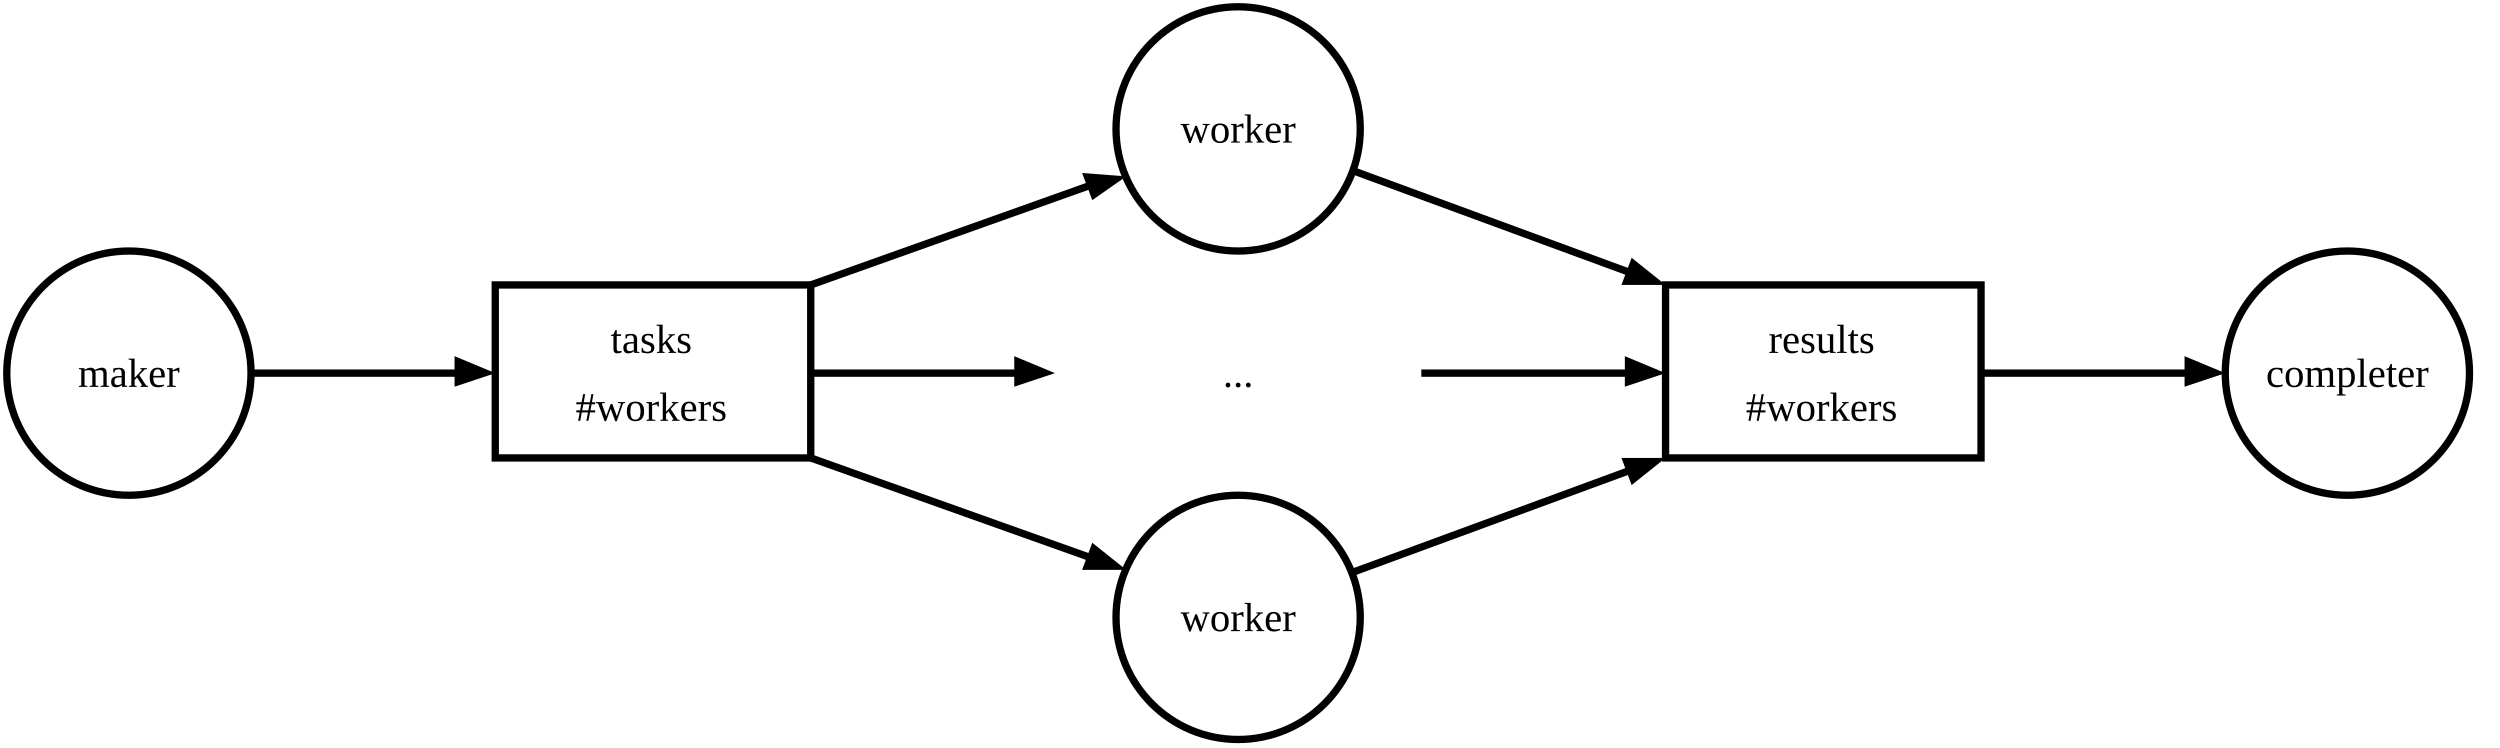
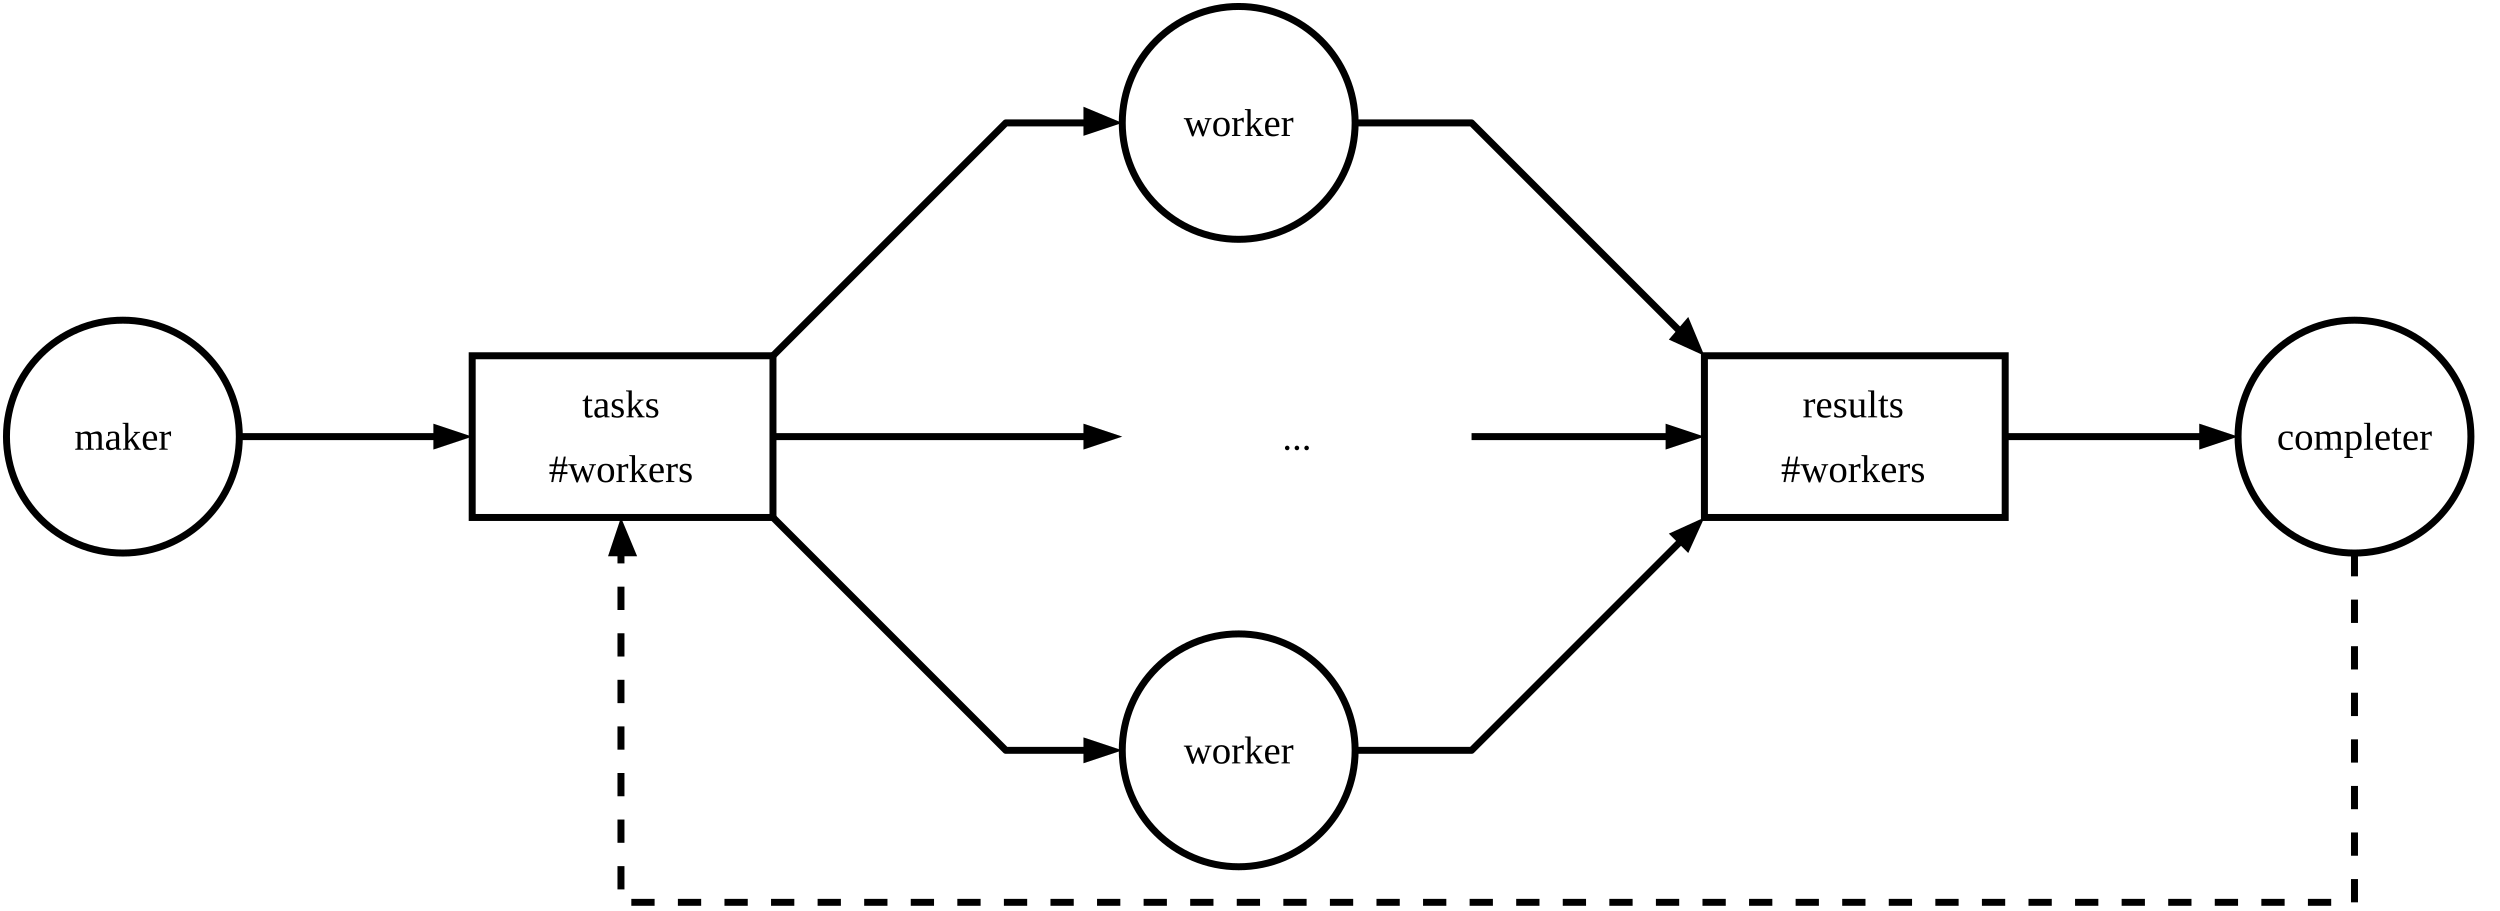
- <svg xmlns="http://www.w3.org/2000/svg" class="pikchr" viewBox="0 0 736.992 220.32">
-   <circle cx="38" cy="110" r="36" style="fill:none;stroke-width:2.16;stroke:rgb(0,0,0);" />
-   <text x="38" y="110" text-anchor="middle" fill="rgb(0,0,0)" dominant-baseline="central">maker</text>
-   <polygon points="146,110 134,114 134,105" style="fill:rgb(0,0,0)" />
-   <path d="M74,110L140,110" style="fill:none;stroke-width:2.16;stroke:rgb(0,0,0);" />
-   <path d="M146,135L239,135L239,84L146,84Z" style="fill:none;stroke-width:2.16;stroke:rgb(0,0,0);" />
-   <text x="192" y="100" text-anchor="middle" fill="rgb(0,0,0)" dominant-baseline="central">tasks</text>
-   <text x="192" y="120" text-anchor="middle" fill="rgb(0,0,0)" dominant-baseline="central">#workers</text>
-   <polygon points="311,110 299,114 299,105" style="fill:rgb(0,0,0)" />
-   <path d="M239,110L305,110" style="fill:none;stroke-width:2.16;stroke:rgb(0,0,0);" />
-   <circle cx="365" cy="38" r="36" style="fill:none;stroke-width:2.16;stroke:rgb(0,0,0);" />
-   <text x="365" y="38" text-anchor="middle" fill="rgb(0,0,0)" dominant-baseline="central">worker</text>
-   <text x="365" y="110" text-anchor="middle" fill="rgb(0,0,0)" dominant-baseline="central">...</text>
-   <circle cx="365" cy="182" r="36" style="fill:none;stroke-width:2.16;stroke:rgb(0,0,0);" />
-   <text x="365" y="182" text-anchor="middle" fill="rgb(0,0,0)" dominant-baseline="central">worker</text>
-   <polygon points="491,110 479,114 479,105" style="fill:rgb(0,0,0)" />
-   <path d="M419,110L485,110" style="fill:none;stroke-width:2.16;stroke:rgb(0,0,0);" />
-   <path d="M491,135L584,135L584,84L491,84Z" style="fill:none;stroke-width:2.16;stroke:rgb(0,0,0);" />
-   <text x="537" y="100" text-anchor="middle" fill="rgb(0,0,0)" dominant-baseline="central">results</text>
-   <text x="537" y="120" text-anchor="middle" fill="rgb(0,0,0)" dominant-baseline="central">#workers</text>
-   <polygon points="656,110 644,114 644,105" style="fill:rgb(0,0,0)" />
-   <path d="M584,110L650,110" style="fill:none;stroke-width:2.16;stroke:rgb(0,0,0);" />
-   <circle cx="692" cy="110" r="36" style="fill:none;stroke-width:2.16;stroke:rgb(0,0,0);" />
-   <text x="692" y="110" text-anchor="middle" fill="rgb(0,0,0)" dominant-baseline="central">completer</text>
-   <polygon points="332,52 322,59 319,51" style="fill:rgb(0,0,0)" />
-   <path d="M239,84L326,53" style="fill:none;stroke-width:2.16;stroke:rgb(0,0,0);" />
-   <polygon points="332,168 319,168 322,160" style="fill:rgb(0,0,0)" />
-   <path d="M239,135L326,166" style="fill:none;stroke-width:2.16;stroke:rgb(0,0,0);" />
-   <polygon points="491,84 478,84 481,76" style="fill:rgb(0,0,0)" />
-   <path d="M398,50L485,82" style="fill:none;stroke-width:2.16;stroke:rgb(0,0,0);" />
-   <polygon points="491,135 481,143 478,135" style="fill:rgb(0,0,0)" />
-   <path d="M398,169L485,137" style="fill:none;stroke-width:2.16;stroke:rgb(0,0,0);" />
+ <svg xmlns="http://www.w3.org/2000/svg" class="pikchr" viewBox="0 0 772.992 281.52">
+   <circle cx="38" cy="135" r="36" style="fill:none;stroke-width:2.16;stroke:rgb(0,0,0);" />
+   <text x="38" y="135" text-anchor="middle" fill="rgb(0,0,0)" dominant-baseline="central">maker</text>
+   <polygon points="146,135 134,139 134,131" style="fill:rgb(0,0,0)" />
+   <path d="M74,135L140,135" style="fill:none;stroke-width:2.16;stroke:rgb(0,0,0);" />
+   <path d="M146,160L239,160L239,110L146,110Z" style="fill:none;stroke-width:2.16;stroke:rgb(0,0,0);" />
+   <text x="192" y="125" text-anchor="middle" fill="rgb(0,0,0)" dominant-baseline="central">tasks</text>
+   <text x="192" y="145" text-anchor="middle" fill="rgb(0,0,0)" dominant-baseline="central">#workers</text>
+   <polygon points="347,135 335,139 335,131" style="fill:rgb(0,0,0)" />
+   <path d="M239,135L341,135" style="fill:none;stroke-width:2.16;stroke:rgb(0,0,0);" />
+   <text x="401" y="135" text-anchor="middle" fill="rgb(0,0,0)" dominant-baseline="central">...</text>
+   <polygon points="527,135 515,139 515,131" style="fill:rgb(0,0,0)" />
+   <path d="M455,135L521,135" style="fill:none;stroke-width:2.16;stroke:rgb(0,0,0);" />
+   <path d="M527,160L620,160L620,110L527,110Z" style="fill:none;stroke-width:2.16;stroke:rgb(0,0,0);" />
+   <text x="573" y="125" text-anchor="middle" fill="rgb(0,0,0)" dominant-baseline="central">results</text>
+   <text x="573" y="145" text-anchor="middle" fill="rgb(0,0,0)" dominant-baseline="central">#workers</text>
+   <polygon points="692,135 680,139 680,131" style="fill:rgb(0,0,0)" />
+   <path d="M620,135L686,135" style="fill:none;stroke-width:2.16;stroke:rgb(0,0,0);" />
+   <circle cx="728" cy="135" r="36" style="fill:none;stroke-width:2.16;stroke:rgb(0,0,0);" />
+   <text x="728" y="135" text-anchor="middle" fill="rgb(0,0,0)" dominant-baseline="central">completer</text>
+   <polygon points="347,38 335,42 335,33" style="fill:rgb(0,0,0)" />
+   <path d="M239,110L311,38L341,38" style="fill:none;stroke-width:2.16;stroke-linejoin:round;stroke:rgb(0,0,0);" />
+   <circle cx="383" cy="38" r="36" style="fill:none;stroke-width:2.16;stroke:rgb(0,0,0);" />
+   <text x="383" y="38" text-anchor="middle" fill="rgb(0,0,0)" dominant-baseline="central">worker</text>
+   <polygon points="347,232 335,236 335,228" style="fill:rgb(0,0,0)" />
+   <path d="M239,160L311,232L341,232" style="fill:none;stroke-width:2.16;stroke-linejoin:round;stroke:rgb(0,0,0);" />
+   <circle cx="383" cy="232" r="36" style="fill:none;stroke-width:2.16;stroke:rgb(0,0,0);" />
+   <text x="383" y="232" text-anchor="middle" fill="rgb(0,0,0)" dominant-baseline="central">worker</text>
+   <polygon points="527,110 516,105 522,98" style="fill:rgb(0,0,0)" />
+   <path d="M523,106L455,38L419,38" style="fill:none;stroke-width:2.16;stroke-linejoin:round;stroke:rgb(0,0,0);" />
+   <polygon points="527,160 522,171 516,165" style="fill:rgb(0,0,0)" />
+   <path d="M523,164L455,232L419,232" style="fill:none;stroke-width:2.16;stroke-linejoin:round;stroke:rgb(0,0,0);" />
+   <polygon points="192,160 197,172 188,172" style="fill:rgb(0,0,0)" />
+   <path d="M728,171L728,279L192,279L192,166" style="fill:none;stroke-width:2.16;stroke-linejoin:round;stroke:rgb(0,0,0);stroke-dasharray:7.2,7.2;" />
</svg>
